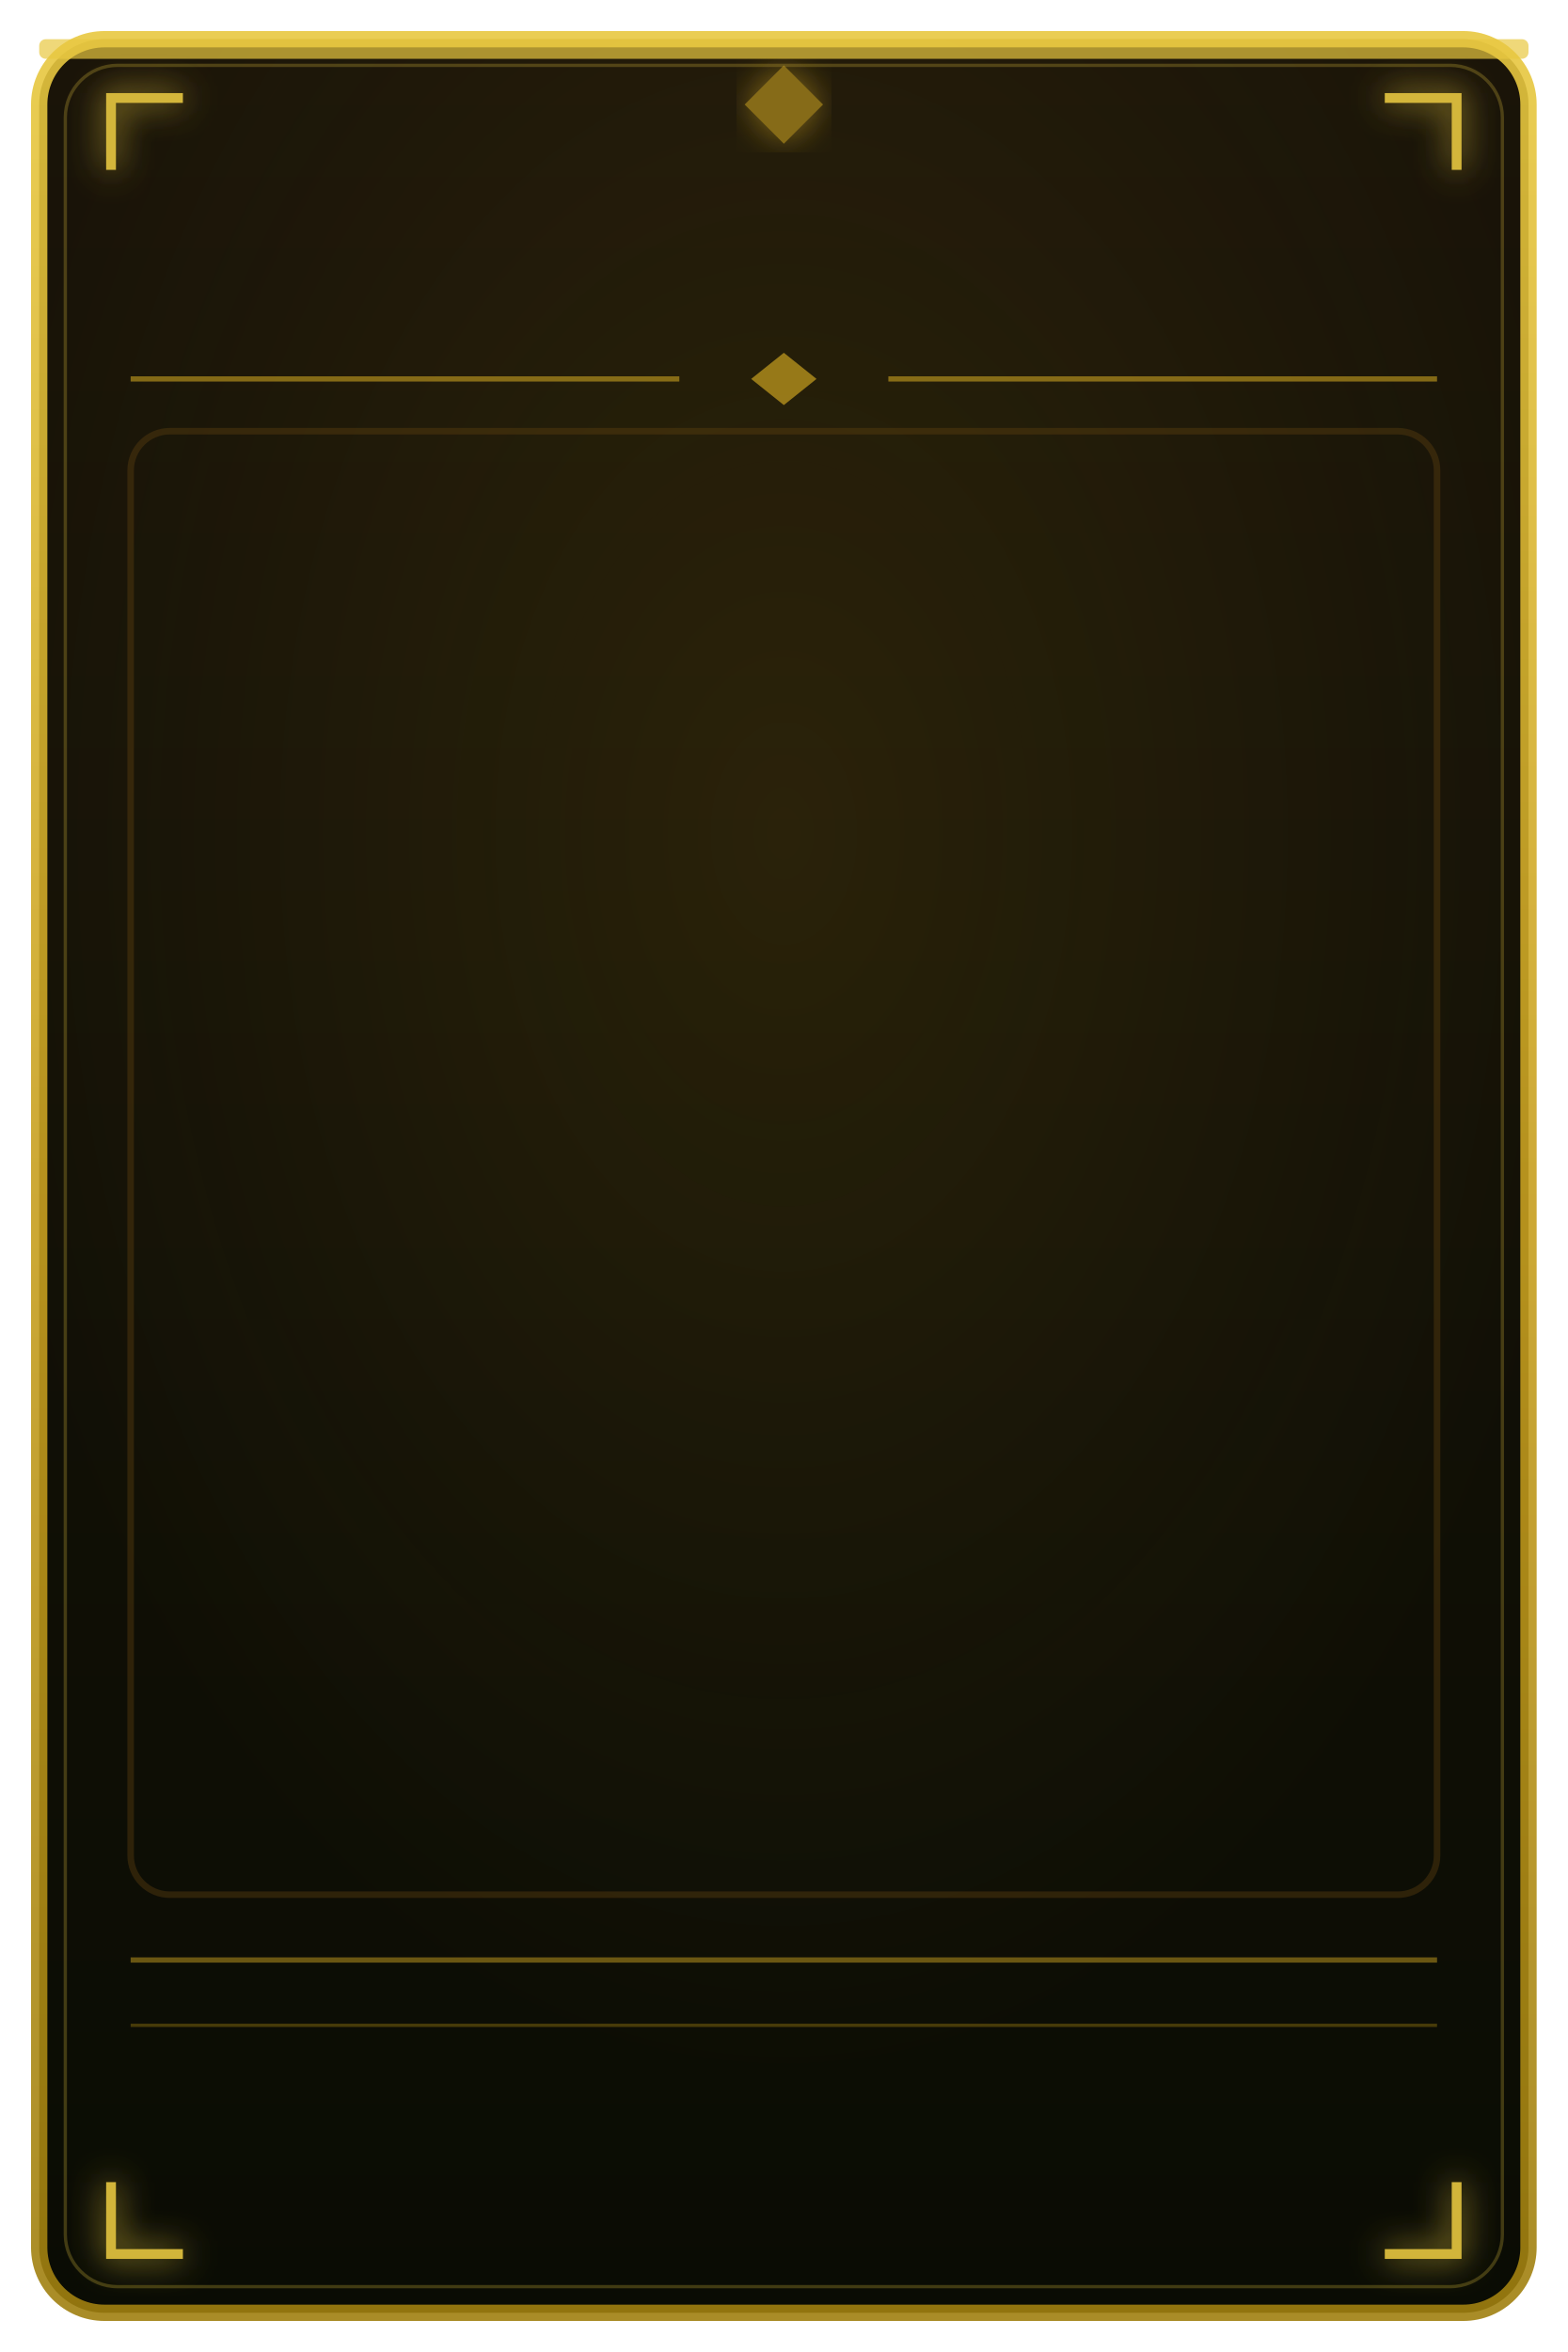
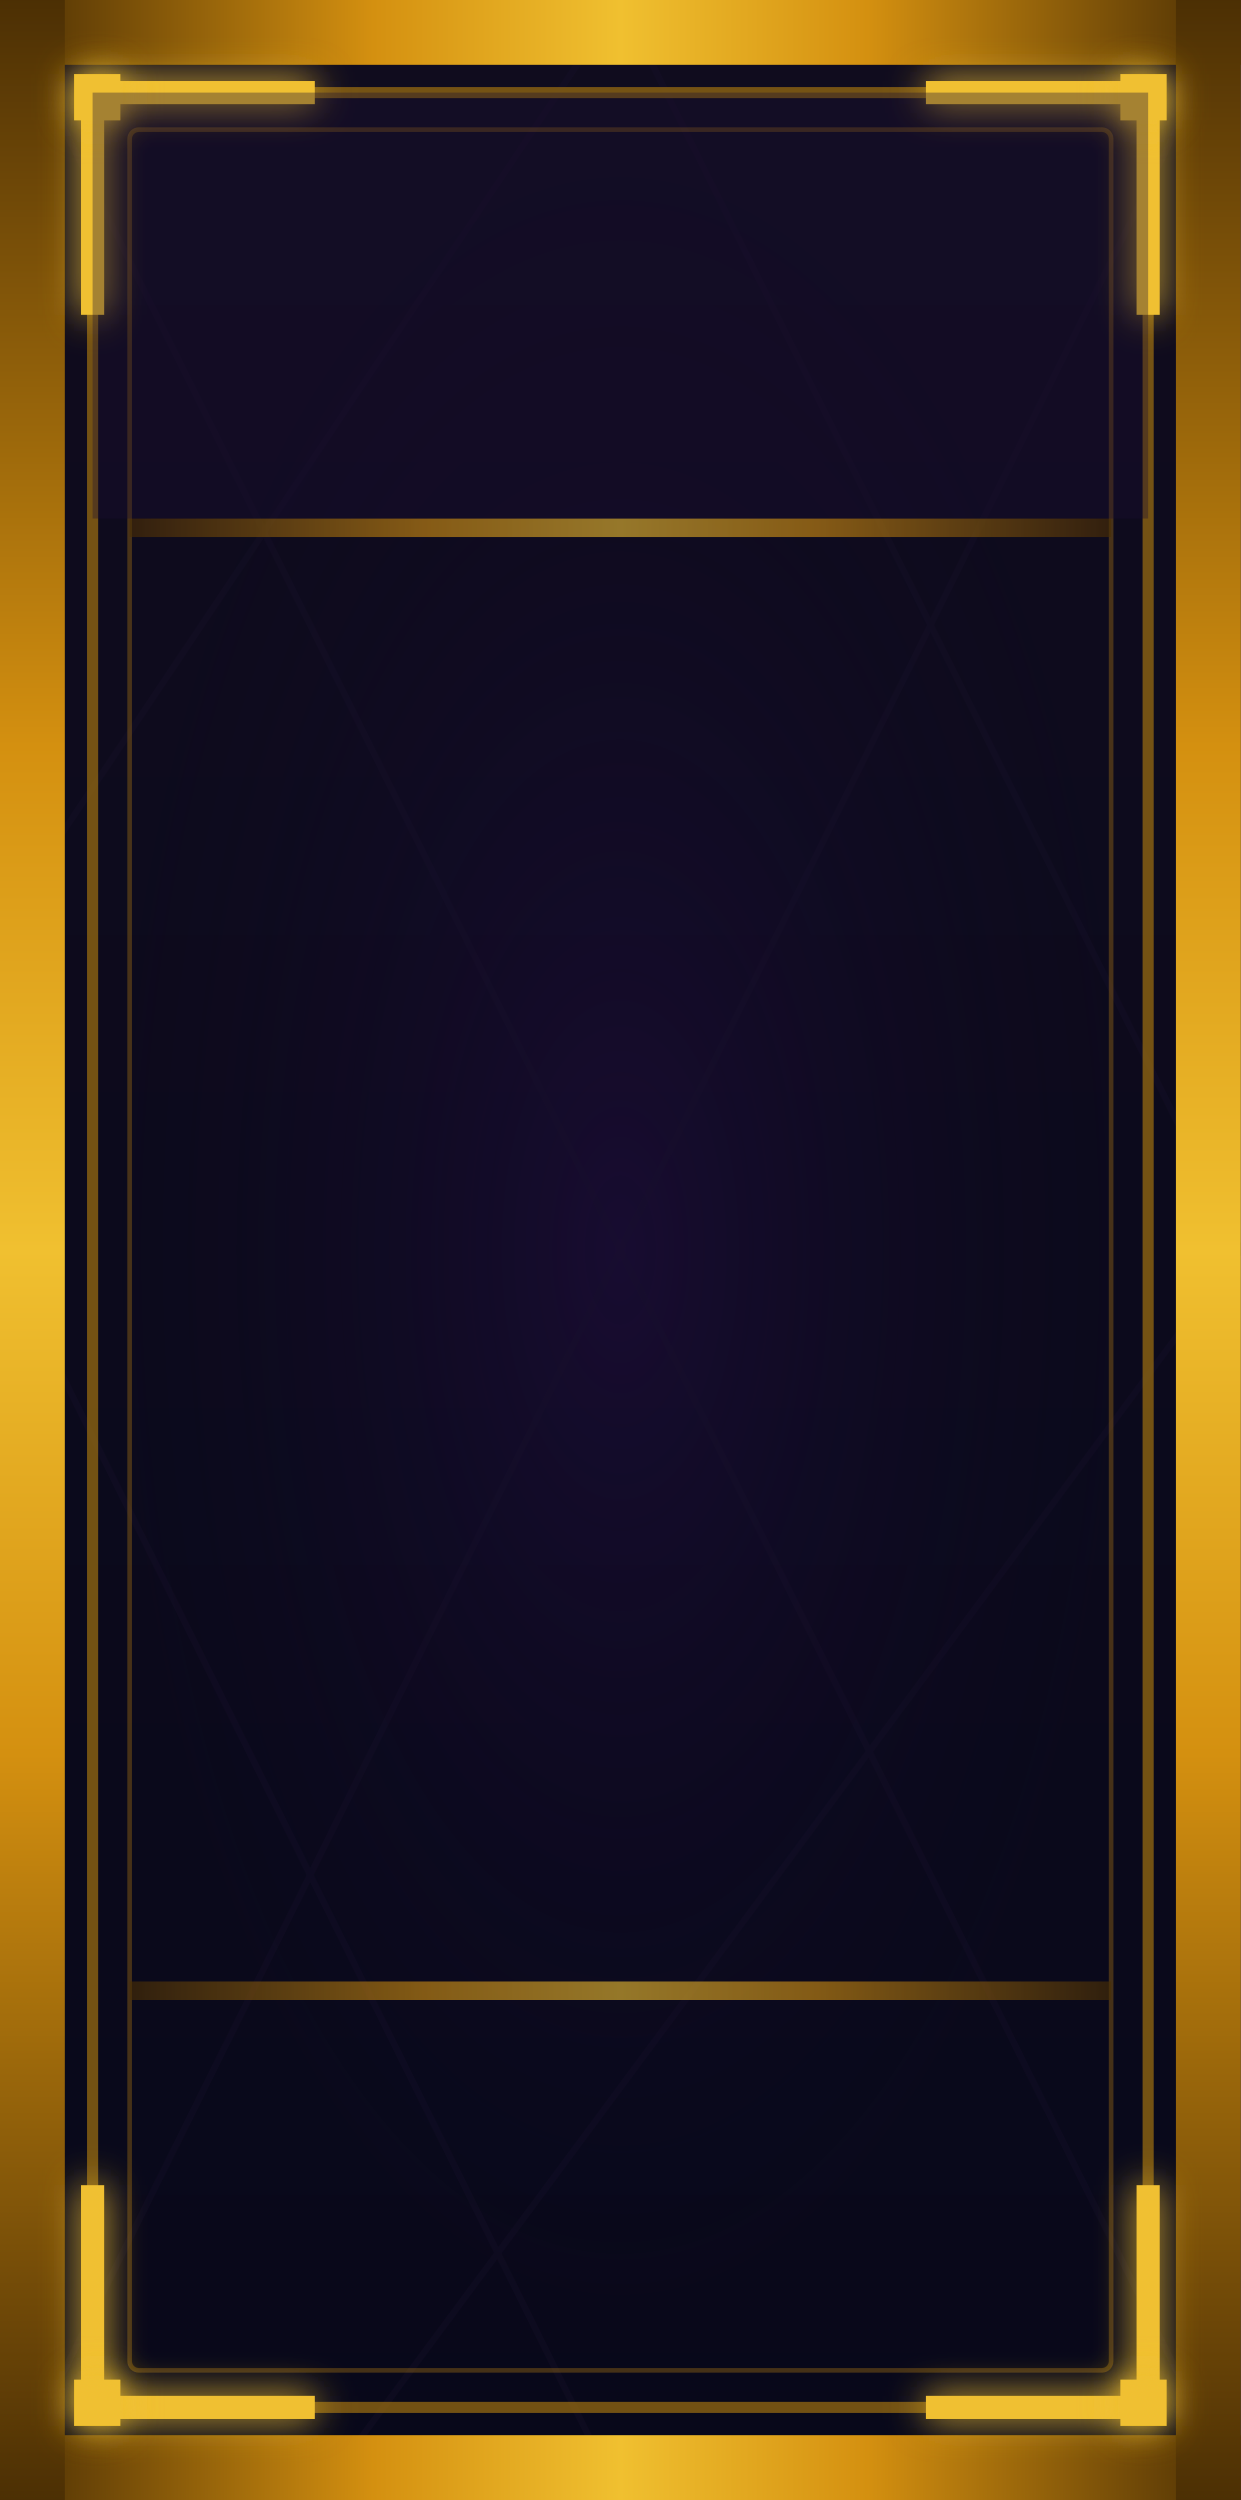
- <svg xmlns="http://www.w3.org/2000/svg" width="240" height="360" viewBox="0 0 240 360">
+ <svg xmlns="http://www.w3.org/2000/svg" width="134" height="270" viewBox="0 0 134 270">
  <defs>
-     <linearGradient id="legendBg" x1="0" y1="0" x2="0" y2="1">
-       <stop offset="0%" stop-color="#1a1408" />
-       <stop offset="100%" stop-color="#0a0c04" />
+     <linearGradient id="bg" x1="0" y1="0" x2="0" y2="1">
+       <stop offset="0%" stop-color="#100c1e" />
+       <stop offset="100%" stop-color="#08081a" />
    </linearGradient>
-     <linearGradient id="goldEdge" x1="0" y1="0" x2="0" y2="1">
-       <stop offset="0%" stop-color="#e8c840" />
-       <stop offset="50%" stop-color="#c8a020" />
-       <stop offset="100%" stop-color="#a08010" />
+     <linearGradient id="bH" x1="0" y1="0" x2="1" y2="0">
+       <stop offset="0%" stop-color="#4a2e04" />
+       <stop offset="30%" stop-color="#d49010" />
+       <stop offset="50%" stop-color="#f0c030" />
+       <stop offset="70%" stop-color="#d49010" />
+       <stop offset="100%" stop-color="#4a2e04" />
    </linearGradient>
-     <radialGradient id="legendGlow" cx="50%" cy="35%" r="55%">
-       <stop offset="0%" stop-color="#c8a020" stop-opacity="0.12" />
-       <stop offset="100%" stop-color="#c8a020" stop-opacity="0" />
+     <linearGradient id="bV" x1="0" y1="0" x2="0" y2="1">
+       <stop offset="0%" stop-color="#4a2e04" />
+       <stop offset="30%" stop-color="#d49010" />
+       <stop offset="50%" stop-color="#f0c030" />
+       <stop offset="70%" stop-color="#d49010" />
+       <stop offset="100%" stop-color="#4a2e04" />
+     </linearGradient>
+     <radialGradient id="aura" cx="50%" cy="50%" r="50%">
+       <stop offset="0%" stop-color="#2a1050" stop-opacity="0.4" />
+       <stop offset="100%" stop-color="#08081a" stop-opacity="0" />
    </radialGradient>
-     <filter id="glow">
-       <feGaussianBlur stdDeviation="2.5" result="b" />
+     <filter id="g">
+       <feGaussianBlur stdDeviation="2" result="b" />
      <feMerge>
        <feMergeNode in="b" />
        <feMergeNode in="SourceGraphic" />
      </feMerge>
    </filter>
  </defs>
-   <rect x="6" y="6" width="228" height="348" rx="10" fill="url(#legendBg)" />
-   <rect x="6" y="6" width="228" height="348" rx="10" fill="url(#legendGlow)" />
-   <rect x="6" y="6" width="228" height="348" rx="10" fill="none" stroke="url(#goldEdge)" stroke-width="2.5" opacity="0.9" />
-   <rect x="10" y="10" width="220" height="340" rx="8" fill="none" stroke="#e8c840" stroke-width="0.5" opacity="0.25" />
-   <rect x="6" y="6" width="228" height="3" rx="1" fill="#e8c840" opacity="0.7" />
-   <g fill="none" stroke="#e8c840" stroke-width="1.5" opacity="0.9" filter="url(#glow)">
-     <path d="M17,26 L17,15 L28,15" />
-     <path d="M223,26 L223,15 L212,15" />
-     <path d="M17,334 L17,345 L28,345" />
-     <path d="M223,334 L223,345 L212,345" />
+   <rect width="134" height="270" fill="url(#bg)" />
+   <ellipse cx="67" cy="135" rx="60" ry="125" fill="url(#aura)" />
+   <g stroke="#18102a" stroke-width="0.7" opacity="0.3">
+     <line x1="0" y1="0" x2="134" y2="270" />
+     <line x1="0" y1="135" x2="67" y2="270" />
+     <line x1="67" y1="0" x2="134" y2="135" />
+     <line x1="134" y1="0" x2="0" y2="270" />
+     <line x1="67" y1="0" x2="0" y2="100" />
+     <line x1="134" y1="135" x2="34" y2="270" />
  </g>
-   <polygon points="120,10 126,16 120,22 114,16" fill="#c8a020" opacity="0.6" filter="url(#glow)" />
-   <line x1="20" y1="58" x2="104" y2="58" stroke="#c8a020" stroke-width="0.8" opacity="0.6" />
-   <polygon points="120,54 125,58 120,62 115,58" fill="#c8a020" opacity="0.7" />
-   <line x1="136" y1="58" x2="220" y2="58" stroke="#c8a020" stroke-width="0.8" opacity="0.6" />
-   <line x1="20" y1="300" x2="220" y2="300" stroke="#c8a020" stroke-width="0.8" opacity="0.5" />
-   <line x1="20" y1="310" x2="220" y2="310" stroke="#a08010" stroke-width="0.5" opacity="0.4" />
-   <rect x="20" y="66" width="200" height="224" rx="6" fill="none" stroke="#604010" stroke-width="1" opacity="0.4" />
+   <rect x="0" y="0" width="134" height="7" fill="url(#bH)" />
+   <rect x="0" y="263" width="134" height="7" fill="url(#bH)" />
+   <rect x="0" y="0" width="7" height="270" fill="url(#bV)" />
+   <rect x="127" y="0" width="7" height="270" fill="url(#bV)" />
+   <rect x="10" y="10" width="114" height="250" rx="1" fill="none" stroke="#a07010" stroke-width="1.2" opacity="0.7" />
+   <rect x="14" y="14" width="106" height="242" rx="1" fill="none" stroke="#d49010" stroke-width="0.5" opacity="0.3" />
+   <g stroke="#f0c030" stroke-width="2.5" fill="none" filter="url(#g)">
+     <path d="M10,34 L10,10 L34,10" />
+     <path d="M100,10 L124,10 L124,34" />
+     <path d="M10,236 L10,260 L34,260" />
+     <path d="M100,260 L124,260 L124,236" />
+   </g>
+   <g fill="#f0c030" filter="url(#g)">
+     <rect x="8" y="8" width="5" height="5" />
+     <rect x="121" y="8" width="5" height="5" />
+     <rect x="8" y="257" width="5" height="5" />
+     <rect x="121" y="257" width="5" height="5" />
+   </g>
+   <rect x="14" y="56" width="106" height="2" fill="url(#bH)" opacity="0.6" />
+   <rect x="14" y="214" width="106" height="2" fill="url(#bH)" opacity="0.6" />
+   <rect x="10" y="10" width="114" height="46" fill="#1a0e30" opacity="0.35" />
</svg>
